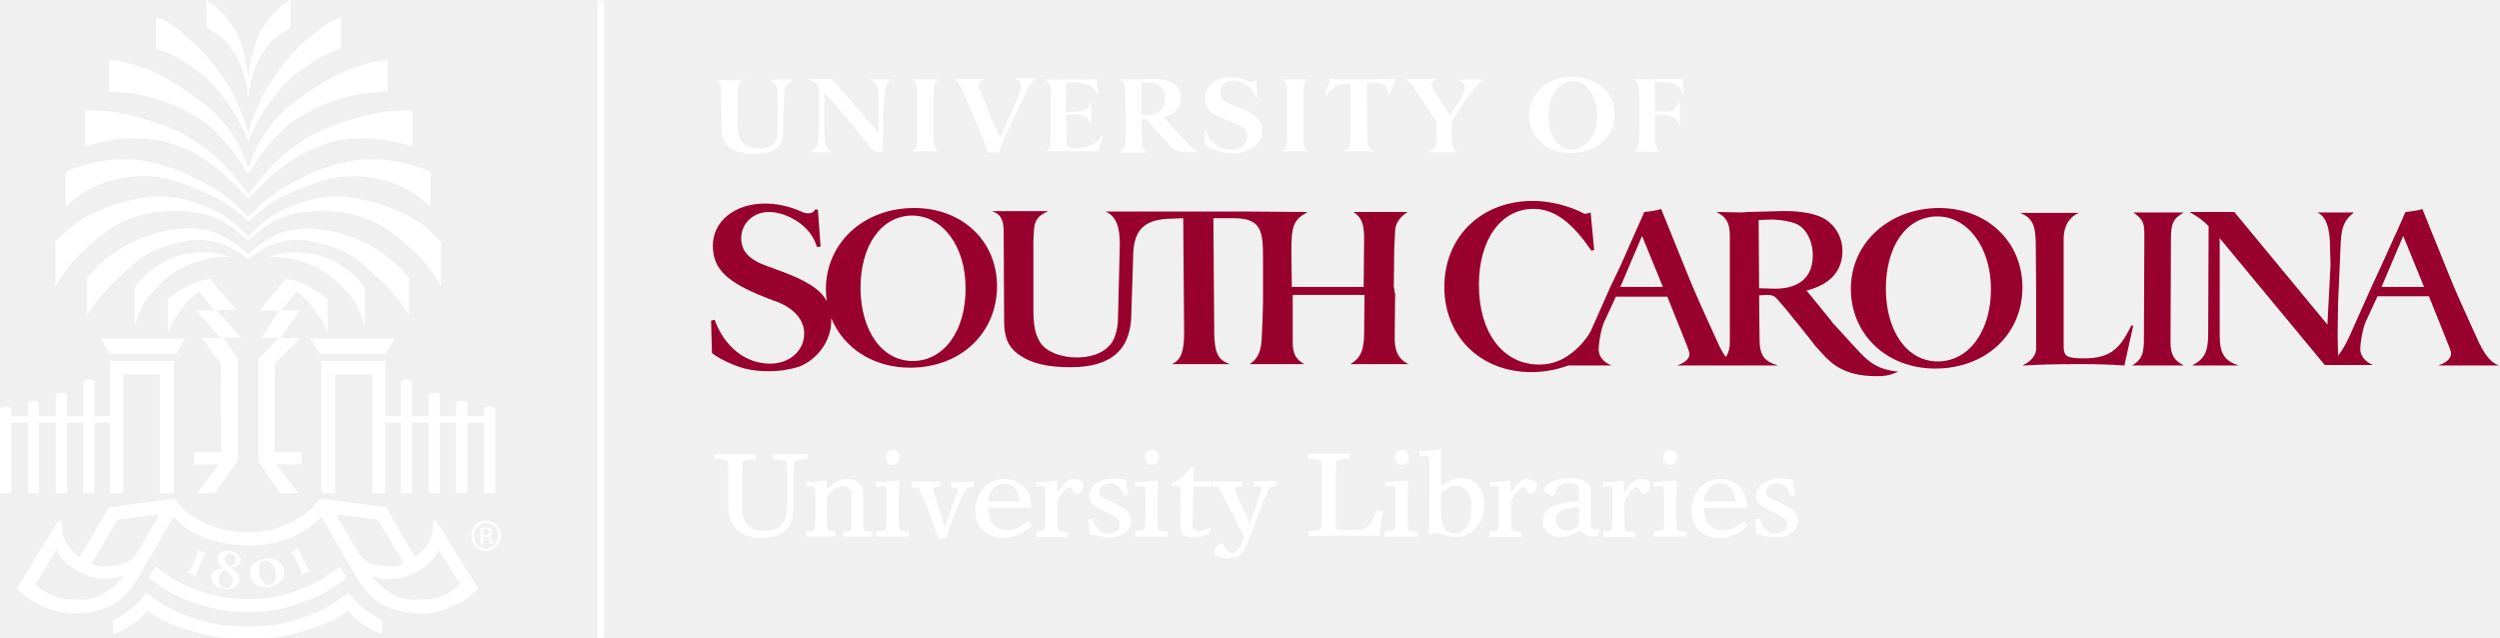
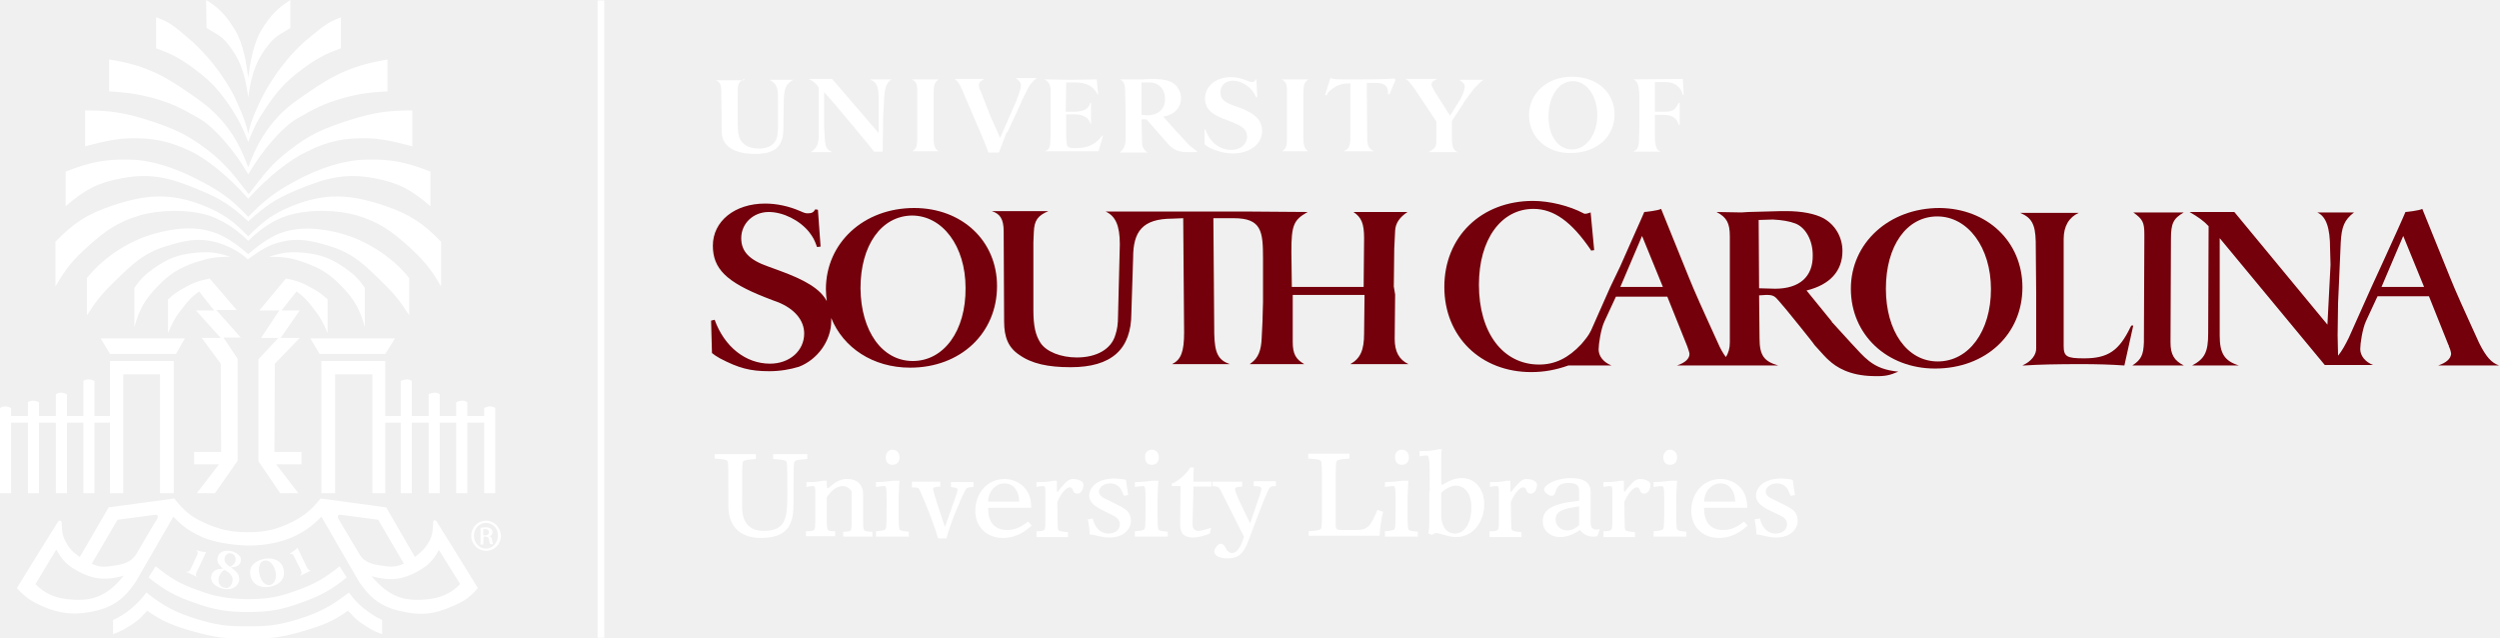
<svg xmlns="http://www.w3.org/2000/svg" version="1.1" id="Layer_1" x="0px" y="0px" viewBox="0 0 563.7 143.8" enable-background="new 0 0 563.7 143.8" xml:space="preserve">
  <g>
    <path fill="#FFFFFF" d="M55.9,138c-4.8,0-7.6-0.5-12.1-2.1c-4.3-1.5-6.7-2.8-10.3-5.7l1.6-2.5c3.3,2.6,5.3,3.9,9.3,5.3   c4.2,1.6,6.9,2,11.4,2.1c4.5,0,7.3-0.5,11.5-2.1c3.9-1.4,6-2.7,9.3-5.3l1.6,2.5c-3.6,2.9-6,4.2-10.3,5.7   C63.5,137.5,60.7,138,55.9,138z" />
    <g>
      <path fill="#FFFFFF" d="M41.9,128.9l2.6,1.2c-0.4-0.3-0.4-0.6-0.1-1.2l2.1-4.4c-0.4,0-1-0.1-2.1-0.4l-0.2-0.1c0,0,0.1,0.1,0.1,0.1    c0.3,0.3,0.4,0.5,0.2,1c0,0-1.4,3-1.4,3c-0.4,0.8-0.5,0.8-1,0.8C42.1,128.9,42,128.9,41.9,128.9z" />
    </g>
    <g>
      <path fill="#FFFFFF" d="M51.9,127.8L51.9,127.8c-1.1-0.7-1.4-1.3-1.2-2.1c0.2-0.7,0.8-1.1,1.5-0.9c0.7,0.2,1.1,0.9,0.9,1.8    C52.9,127.2,52.4,127.6,51.9,127.8z M50.7,128.5c1.5,0.9,2,1.7,1.7,2.8c-0.3,1-1,1.5-1.9,1.2c-1-0.3-1.4-1.2-1.1-2.4    C49.7,129.3,50.1,128.7,50.7,128.5z M50.4,128.2l-0.2,0c-0.4,0.1-0.6,0.1-0.9,0.1c-0.8,0.2-1.4,0.7-1.6,1.4    c-0.4,1.3,0.6,2.5,2.4,3c1.8,0.5,3.4-0.2,3.8-1.6c0.1-0.3,0.1-0.7,0-1c-0.1-0.7-0.5-1.2-1.6-2c0,0-0.1-0.1-0.2-0.2    c1.2,0,2-0.4,2.2-1.3c0.3-1-0.6-1.9-2-2.3c-1.6-0.4-2.9,0.1-3.2,1.4c-0.2,0.6,0,1.2,0.4,1.7C49.8,127.8,49.9,127.9,50.4,128.2z" />
    </g>
    <g>
      <path fill="#FFFFFF" d="M60.9,131.9c-1.1,0.2-2.1-0.9-2.4-2.6c-0.3-1.6,0.2-2.8,1.2-2.9c1.1-0.2,2.2,1,2.5,2.7    C62.4,130.5,61.9,131.7,60.9,131.9z M60.9,132.3c2.2-0.4,3.5-1.9,3.1-3.8c-0.3-1.9-2.1-2.9-4.4-2.5c-0.5,0.1-1.1,0.3-1.6,0.6    c-1.3,0.7-1.8,1.8-1.5,3.2C56.9,131.7,58.6,132.7,60.9,132.3z" />
    </g>
    <g>
      <path fill="#FFFFFF" d="M67.6,129.9l2.6-1.3c-0.4,0.1-0.7-0.1-1-0.7l-2.1-4.4c-0.3,0.3-0.7,0.7-1.7,1.3l-0.1,0.1    c0.1,0,0.1,0,0.1,0c0.4-0.1,0.6,0,0.9,0.5c0,0,1.4,2.9,1.5,3c0.3,0.8,0.3,0.9,0,1.3C67.7,129.9,67.7,129.9,67.6,129.9z" />
    </g>
    <polygon fill="#FFFFFF" points="70,76.3 89.1,76.3 86.9,79.8 72.1,79.8  " />
    <polygon fill="#FFFFFF" points="72.5,81.4 86.9,81.4 86.9,93.8 109.8,93.8 109.8,95.3 86.9,95.3 86.9,111.2 84,111.2 84,84.4    75.6,84.4 75.6,111.2 72.5,111.2  " />
    <path fill="#FFFFFF" d="M90.4,85.9c1.6-0.8,2.5,0,2.5,0v25.3h-2.5V85.9z" />
    <path fill="#FFFFFF" d="M96.7,88.9c1.6-0.8,2.5,0,2.5,0v22.3h-2.5V88.9z" />
    <path fill="#FFFFFF" d="M102.9,90.7c1.6-0.8,2.5,0,2.5,0v20.5h-2.5V90.7z" />
    <path fill="#FFFFFF" d="M109.2,92c1.6-0.8,2.5,0,2.5,0v19.2h-2.5V92z" />
    <path fill="#FFFFFF" d="M63.2,111.2h4.1l-5-6.5H68v-2.8h-6.1l0.1-19.9l5.6-5.8h-4.3l4.3-6.2h-4.1l3.4-4.3c1.6,1.2,2.4,2,3.6,3.6   c1.7,2.1,2.4,3.4,3.4,5.8v-7.6c-1.2-1.1-1.9-1.6-3.3-2.4c-2.2-1.3-3.6-1.8-6.1-2.3L58.5,70H63l-4.1,6.2h3.9l-4.5,4.8l0,23   L63.2,111.2z" />
    <polygon fill="#FFFFFF" points="41.7,76.3 22.7,76.3 24.8,79.8 39.7,79.8  " />
    <polygon fill="#FFFFFF" points="39.2,81.4 24.8,81.4 24.8,93.8 2,93.8 2,95.3 24.8,95.3 24.8,111.2 27.8,111.2 27.8,84.4    36.1,84.4 36.1,111.2 39.2,111.2  " />
    <path fill="#FFFFFF" d="M21.3,85.9c-1.6-0.8-2.5,0-2.5,0v25.3h2.5V85.9z" />
    <path fill="#FFFFFF" d="M15.1,88.9c-1.6-0.8-2.5,0-2.5,0v22.3h2.5V88.9z" />
    <path fill="#FFFFFF" d="M8.8,90.7c-1.6-0.8-2.5,0-2.5,0v20.5h2.5V90.7z" />
    <path fill="#FFFFFF" d="M2.5,92C1,91.2,0,92,0,92v19.2h2.5V92z" />
    <path fill="#FFFFFF" d="M48.5,111.2h-4.1l5-6.5h-5.6v-2.8h6.1l-0.1-19.9l-4.3-5.8h4.3L44.2,70h4.1l-3.4-4.3c-1.6,1.2-2.4,2-3.6,3.6   c-1.7,2.1-2.4,3.4-3.4,5.8v-7.6c1.2-1.1,1.9-1.6,3.3-2.4c2.2-1.3,3.6-1.8,6.1-2.3l6.1,7.1h-4.6l5.5,6.2h-3.9l3.2,4.8l0,23   L48.5,111.2z" />
    <g>
      <path fill="#FFFFFF" d="M60.7,57.9c2.9-1,4.8-1.2,7.9-0.9c3.9,0.4,6.2,1.3,9.3,3.5c2,1.4,3,2.4,4.4,4.4v8.9    c-1.1-4-2.3-6.2-5.2-9.2c-2.8-2.9-4.9-4.2-8.7-5.5C65.6,58.1,63.8,57.9,60.7,57.9z" />
      <path fill="#FFFFFF" d="M51.9,57.9c-2.9-1-4.8-1.2-7.9-0.9c-3.9,0.4-6.2,1.3-9.3,3.5c-2,1.4-3,2.4-4.4,4.4v8.9    c1.1-4,2.3-6.2,5.2-9.2c2.8-2.9,4.9-4.2,8.7-5.5C47,58.2,48.8,57.9,51.9,57.9z" />
      <path fill="#FFFFFF" d="M56,21.9c0.8-5.8,2.1-8.8,4.8-12.1c1.5-1.8,2.7-2.2,4.7-3.5L65.5,0c-3,1.9-4.6,3.6-6.6,6.9    c-1.8,3.1-2.5,7.5-2.9,10.6c-0.4-3.1-1.1-7.6-2.9-10.6c-2-3.3-3.5-5-6.6-6.9l0.1,6.3c2,1.3,3.2,1.6,4.7,3.5    C54,13.1,55.2,16.1,56,21.9z" />
      <path fill="#FFFFFF" d="M56,32c1.2-3.1,2-4.7,3.8-7.4c2.6-3.9,4.4-6,8.1-8.8c3.2-2.4,5.3-3.6,9-4.9v-7c-3.5,1.3-4.7,2.7-7.4,4.8    c-1.1,0.9-3.4,3-5.4,5.6c-2.2,2.7-4.1,5.9-4.8,7.3c-1,2-2.8,5.7-3.3,8.6c-0.5-2.9-2.3-6.6-3.2-8.6c-0.7-1.4-2.6-4.6-4.8-7.3    c-2.1-2.6-4.3-4.7-5.4-5.6c-2.7-2.2-3.9-3.6-7.4-4.8v7c3.7,1.3,5.8,2.5,9,4.9c3.7,2.8,5.5,4.9,8.1,8.8C54,27.3,54.8,28.9,56,32z" />
      <path fill="#FFFFFF" d="M56,37.7c1.1-2.9,2.5-6.2,5.1-9.5c2.6-3.3,4.7-4.8,8.2-7.2c6.3-4.4,10.6-6.3,18.1-7.6v7.2    c-3.4,0.2-6.1,0.4-9.9,1.5c-4.4,1.2-6.6,2.4-10.6,4.7c-3.2,1.9-7.7,7-10.9,12.5c-3.1-5.4-7.7-10.6-10.9-12.5    c-4-2.3-6.3-3.5-10.6-4.7c-3.8-1-6.5-1.3-9.9-1.5v-7.2c7.5,1.2,11.8,3.2,18.1,7.6c3.5,2.4,5.5,3.9,8.2,7.2    C53.5,31.5,54.9,34.8,56,37.7z" />
      <path fill="#FFFFFF" d="M56,44.8c-4.4-5-9.4-9-13-10.7c-4.9-2.3-8.6-3.1-14.2-2.9c-3.8,0.1-9.6,1.8-9.6,1.8l0-8.1    c5.6,0,8.9,0.5,14.2,2.2c5.6,1.8,8.8,3.2,13.4,6.7c4.2,3.2,6.2,6,9.3,10c3.1-4,5-6.8,9.3-10c4.6-3.6,7.8-4.9,13.4-6.7    c5.3-1.7,8.6-2.2,14.2-2.2l0,8.1c0,0-5.8-1.7-9.6-1.8c-5.7-0.2-9.4,0.6-14.2,3C65.5,35.9,60.4,39.9,56,44.8z" />
      <path fill="#FFFFFF" d="M56,48.9c3.6-3.7,5.9-5.5,10.3-7.9c5.8-3.2,11.4-4.9,16.1-5c5.6-0.2,9.4,0.6,14.7,2.7v7.8    c-4.3-3.7-7.2-5.3-12.6-6.3c-6.8-1.3-11.2,0-17.7,2.7c-4.6,1.9-7,3.6-10.8,7c-3.8-3.5-6.2-5.1-10.9-7c-6.4-2.7-10.8-4-17.7-2.7    c-5.4,1-8.3,2.6-12.6,6.3l0-7.8c5.3-2.1,9.1-2.9,14.7-2.7c4.7,0.1,10.3,1.9,16.1,5C50.1,43.4,52.4,45.1,56,48.9z" />
      <path fill="#FFFFFF" d="M56,57.3c2.8-2.4,5.4-4.2,8-5c5.2-1.6,10.7-0.3,13.8,0.6c4.1,1.2,10.3,4.5,14.5,9.8v8.4    c-2.1-3.3-3.5-5-6.3-7.7c-3.9-3.8-6.4-6.3-11.6-7.9c-4.9-1.5-8.3-2.1-13.1-0.3c-2.3,0.9-5.4,3.3-5.4,3.3c-1.2-1.2-3.1-2.4-5.4-3.3    c-4.8-1.8-8.2-1.2-13,0.3c-5.2,1.6-7.7,4.1-11.6,7.9c-2.8,2.7-4.2,4.4-6.3,7.7v-8.4c4.2-5.3,10.4-8.6,14.5-9.8    c3.1-0.9,8.6-2.3,13.8-0.6C50.6,53.1,53.2,54.9,56,57.3z" />
      <path fill="#FFFFFF" d="M56,53.3c3.4-3.5,5.6-5.1,10-6.9c7.5-3,13.1-2.6,20.8,0c5.6,1.9,8.6,3.9,12.7,8.1v10.1c-2.3-4-4-6-7.4-9.1    c-3.9-3.5-6.6-5.4-11.5-6.9c-4.4-1.3-11-1.5-15.7,0c-2.7,0.8-5.9,2.7-8.9,5.7c-3-3-6.2-4.8-8.9-5.7c-4.8-1.5-11.3-1.3-15.7,0    c-4.9,1.5-7.6,3.4-11.5,6.9c-3.4,3-5.1,5.1-7.4,9.1V54.5c4.1-4.2,7.1-6.2,12.7-8.1c7.7-2.6,13.3-3,20.8,0    C50.4,48.2,52.6,49.8,56,53.3z" />
    </g>
    <path fill="#FFFFFF" d="M55.9,144c4.7,0.1,7.7-0.3,12.5-1.7c4.1-1.2,6.6-2.1,10.1-4.6c1.3,1.3,1.5,1.8,3,2.8c2,1.3,2.5,1.7,4.7,2.5   v-3.2c-1.7-0.8-2.5-1.4-4-2.5c-1.5-1.2-2.3-2.1-3.5-3.7c-4,3.1-6.6,4.5-11.4,6c-4.3,1.3-6.9,1.7-11.4,1.6h0h-0.1h0   c-4.5,0.1-7.1-0.3-11.4-1.6c-4.8-1.5-7.5-2.9-11.4-6c-1.2,1.6-2,2.4-3.5,3.7c-1.4,1.1-2.3,1.7-4,2.5v3.2c2.1-0.8,2.7-1.2,4.7-2.5   c1.4-1,1.7-1.4,3-2.8c3.5,2.5,6,3.4,10.1,4.6C48.2,143.7,51.2,144.1,55.9,144z" />
    <path fill="#FFFFFF" d="M55.9,120c3.9,0,6.5-0.6,10-2.3c2.9-1.5,4.4-2.8,6.4-5.3l14.8,2l6.5,11.2c1.6-1.3,2.5-2.1,3.4-3.9   c0.7-1.4,0.6-2.6,0.7-3.9c0-0.5,0.5-0.7,0.8-0.2c0.3,0.4,9.3,15,9.3,15c-1.9,2.2-3.3,3.1-6,4.2c-3.6,1.6-6.6,2-10.5,1.2   c-4.8-0.9-7.5-2.7-10.3-6.8l-8.5-14.7c-2.2,2.2-3.7,3.3-6.5,4.6c-2.2,1-6.1,2-10.2,1.9c-4.1-0.1-8-0.9-10.2-1.9   c-2.8-1.3-4.3-2.3-6.5-4.6l-8.5,14.7c-2.8,4.1-5.4,5.9-10.3,6.8c-3.9,0.7-6.9,0.3-10.5-1.2c-2.7-1.2-4.1-2.1-6-4.2   c0,0,9-14.6,9.3-15c0.3-0.4,0.8-0.2,0.8,0.2c0.1,1.3,0,2.5,0.7,3.9c0.9,1.9,1.7,2.7,3.4,3.9l6.5-11.2l14.8-2   c2.1,2.6,3.5,3.9,6.4,5.3C49.3,119.4,52,120,55.9,120L55.9,120z M34.8,116.1l-8.3,1.1l-5.8,9.9c1.6,0.8,2.8,0.8,4.6,0.5   c2.2-0.3,4.2-0.7,5.4-2.6c0,0,4.6-7.9,4.7-7.9C36.1,115.8,34.8,116.1,34.8,116.1z M27.9,129.8c-4.4,1.3-7.4,0.6-10.3-1   c-2.4-1.3-3.6-2.5-4.9-4.9L8,131.7c2,2.1,4.4,3.1,7.2,3.4C20.4,135.7,24,134.7,27.9,129.8z M76.4,117.1c0,0,4.7,7.9,4.7,7.9   c1.1,1.9,3.1,2.3,5.4,2.6c1.8,0.3,3,0.2,4.6-0.5l-5.8-9.9l-8.3-1.1C77,116.1,75.7,115.8,76.4,117.1z M96.6,135.1   c2.8-0.3,5.2-1.3,7.2-3.4l-4.8-7.7c-1.3,2.4-2.5,3.6-4.9,4.9c-2.9,1.6-5.8,2.3-10.3,1C87.8,134.7,91.4,135.7,96.6,135.1z" />
    <g>
      <path fill="#FFFFFF" d="M109.6,117.4c1.9,0,3.3,1.5,3.4,3.4c0,1.9-1.5,3.4-3.3,3.4c-1.9,0-3.4-1.5-3.4-3.4    C106.3,118.9,107.8,117.4,109.6,117.4L109.6,117.4z M109.6,117.9c-1.5,0-2.7,1.3-2.7,2.9c0,1.6,1.2,2.9,2.7,2.9    c1.5,0,2.7-1.3,2.7-2.9C112.4,119.2,111.2,117.9,109.6,117.9L109.6,117.9z M109,122.8h-0.6l0-3.8c0.3,0,0.6-0.1,1.1-0.1    c0.6,0,1,0.1,1.2,0.3c0.2,0.2,0.4,0.4,0.4,0.8c0,0.5-0.3,0.8-0.7,0.9v0c0.3,0.1,0.6,0.4,0.6,0.9c0.1,0.6,0.2,0.8,0.2,0.9h-0.6    c-0.1-0.1-0.2-0.5-0.3-1c-0.1-0.5-0.3-0.7-0.8-0.7l-0.4,0L109,122.8z M109,120.7h0.4c0.5,0,0.9-0.2,0.9-0.7c0-0.3-0.2-0.7-0.9-0.7    c-0.2,0-0.3,0-0.4,0V120.7z" />
    </g>
  </g>
  <rect x="134.8" y="0.1" fill="#FFFFFF" width="1.5" height="143.7" />
  <g>
    <g>
      <path fill="#FFFFFF" d="M161.2,102.4h9.3v1.1c-2.7,0.2-2.9,0.3-3,1c-0.1,0.9-0.1,3-0.1,9.8c0,2.1,0.6,5.4,4.8,5.4    c4.7,0,5.4-2.3,5.4-7.8c0-4.4,0-6.5-0.1-7.4c-0.1-0.7-0.2-0.8-3.1-1v-1.1h7.7v1.1c-2.7,0.2-2.9,0.3-3,1c-0.1,0.9-0.1,3-0.1,8.8    c0,4.1-0.6,8-7.4,8c-4.2,0-7.3-2.2-7.3-7.2c0-6.6,0-8.8-0.1-9.7c-0.1-0.7-0.2-0.8-3-1V102.4z" />
      <path fill="#FFFFFF" d="M181.8,119.8c1.6,0,1.9-0.2,2-0.7c0.1-0.4,0.1-1,0.1-1.5v-7c0-1-0.2-1-0.7-1c-0.4,0-0.9,0.1-1.3,0.2v-1.1    h0.8c0.8,0,2.2-0.1,2.9-0.3h0.9v1.1c0,0.4,0.1,0.6,0.2,0.6c0.4,0,1.9-2.1,4.3-2.1c2.6,0,3.7,1.5,3.7,3.5v6.2c0,0.5,0,1.1,0.1,1.5    c0.1,0.5,0.4,0.7,2,0.7v1.1h-6.6v-1.1c1.5,0,1.8-0.2,1.8-0.7c0.1-0.4,0.1-1,0.1-1.5v-6.9c-0.4-0.7-1.2-1.2-2-1.2    c-1.3,0-2.6,1-3.6,2.5v5.5c0,0.5,0,1.1,0.1,1.5c0.1,0.5,0.4,0.7,1.8,0.7v1.1h-6.6V119.8z" />
      <path fill="#FFFFFF" d="M197.6,120.9v-1.1c2.1-0.2,2.2-0.3,2.3-1c0.1-0.9,0.1-3,0.1-6c0-3-0.1-3.2-0.6-3.2c-0.4,0-1.1,0.1-1.8,0.2    v-1.1c1.6,0,3-0.2,3.8-0.3h1.5c-0.1,1-0.2,3-0.2,5.5c0,2,0,4.1,0.1,5c0.1,0.7,0.2,0.8,2.2,1v1.1H197.6z M201.3,101.4    c0.9,0,1.6,0.6,1.6,1.7s-0.6,1.7-1.6,1.7c-1.1,0-1.5-0.8-1.5-1.7C199.8,102.2,200.4,101.4,201.3,101.4z" />
      <path fill="#FFFFFF" d="M205.7,108.6h6.4v1.1c-1.4,0.1-1.6,0.2-1.6,0.6c0,0.4,0.6,2.3,1.5,5.1l1.1,3.3h0.1l1.2-3.4    c1-2.9,1.6-4.4,1.6-4.9c0-0.3-0.2-0.4-1.5-0.6v-1.1h5.1v1.1c-1.5,0.1-1.6,0.2-1.9,0.8c-1.5,3-3.6,8.2-4.2,10.8h-1.9    c-0.6-2.3-2.7-7.8-4.2-11c-0.2-0.4-0.4-0.5-1.7-0.5V108.6z" />
      <path fill="#FFFFFF" d="M232.7,118.5c-2.1,2-4.3,2.8-6.5,2.8c-3.4,0-6.2-2.3-6.2-6.1c0-4.1,2.8-7.2,6.6-7.2c2.6,0,6,1.8,6,6.2v0.3    h-9.7v0.3c0,2.7,1.3,4.7,4.2,4.7c1.6,0,2.9-0.4,4.8-1.9L232.7,118.5z M229.9,113.1c0-2-1-4.1-3.3-4.1c-2.2,0-3.7,2-3.7,4.1H229.9z    " />
      <path fill="#FFFFFF" d="M233.7,119.8c1.6,0,1.9-0.2,2-0.7c0.1-0.4,0.1-1,0.1-1.5v-7c0-1-0.2-1-0.7-1c-0.4,0-0.9,0.1-1.3,0.2v-1.1    h0.8c0.8,0,2.2-0.1,2.9-0.3h0.9v1.7c0,0.6,0,0.8,0.1,0.8c0.2,0,0.3-0.4,1.5-1.7c0.6-0.7,1.3-1.2,2-1.2c0.8,0,2.4,0.3,2.4,1.3    c0,0.6-0.3,2-1.4,2c-0.5,0-0.8-0.2-1-0.8c-0.2-0.6-0.4-0.6-0.8-0.6c-0.6,0-1.9,1.3-2.7,3.3c0,2.1,0.1,5.2,0.1,5.8    c0.1,0.7,0.2,0.8,2.3,1v1.1h-7.1V119.8z" />
      <path fill="#FFFFFF" d="M246.5,116.9c0.3,1.7,1.5,3.4,3.5,3.4c1.1,0,2.6-0.5,2.6-2.1c0-0.8-0.5-1.5-1.6-2l-2.4-1.2    c-2.2-1.1-2.9-2.1-2.9-3.2c0-2.2,2.2-3.9,5.6-3.9c0.8,0,1.8,0.1,2.7,0.3c0.1,1.1,0.3,2.3,0.5,3.4l-1,0.2l-0.4-1    c-0.6-1.4-1.7-1.8-2.7-1.8c-1.8,0-2.5,1.2-2.5,1.8c0,0.6,0.3,1.2,1.7,1.8l2.6,1.3c1.9,0.9,2.9,1.7,2.9,3.6c0,1.6-1.4,3.7-4.9,3.7    c-1.9,0-3-0.6-4.4-0.7c0-0.9-0.2-2.4-0.4-3.4L246.5,116.9z" />
      <path fill="#FFFFFF" d="M256,120.9v-1.1c2.1-0.2,2.2-0.3,2.3-1c0.1-0.9,0.1-3,0.1-6c0-3-0.1-3.2-0.6-3.2c-0.4,0-1.1,0.1-1.8,0.2    v-1.1c1.6,0,3-0.2,3.8-0.3h1.5c-0.1,1-0.2,3-0.2,5.5c0,2,0,4.1,0.1,5c0.1,0.7,0.2,0.8,2.2,1v1.1H256z M259.8,101.4    c0.9,0,1.6,0.6,1.6,1.7s-0.6,1.7-1.6,1.7c-1.1,0-1.5-0.8-1.5-1.7C258.2,102.2,258.8,101.4,259.8,101.4z" />
      <path fill="#FFFFFF" d="M264.5,109c1.7-0.8,3.3-2.4,4-3.6h0.8c-0.1,1-0.1,1.8-0.1,2.7v0.5h4.1v1.1h-4.1c0,2.3-0.2,6.6-0.2,8.4    c0,1.1,0.4,1.6,1.4,1.6c0.4,0,1.3-0.2,2.8-0.7l-0.3,1.3c-1.1,0.5-2.9,0.9-3.7,0.9c-2,0-3-0.8-3-2.9c0-1.9,0.1-5.8,0.1-8.7h-2V109z    " />
      <path fill="#FFFFFF" d="M273.7,108.6h6.5v1.1c-1.3,0.1-1.6,0.2-1.6,0.6c0,0.3,0.2,1,1.2,3.2l2.2,4.5l1.7-5    c0.2-0.5,0.8-2.2,0.8-2.8c0-0.4-0.4-0.6-1.7-0.6v-1.1h5v1.1c-1.2,0-1.3,0.2-1.6,0.7c-1.2,2.4-3.2,7.9-4.5,11.4    c-1.3,3.6-2.7,4.2-4.9,4.2c-2.3,0-2.9-1-2.9-1.5c0-0.6,0.8-1.8,1.4-1.8c0.5,0,0.9,0.3,1.2,1c0.3,0.6,0.8,1.1,1.4,1.1    c1.3,0,2.2-1.9,2.7-3.7l-5.3-10.5c-0.4-0.7-0.5-0.8-1.8-0.9V108.6z" />
      <path fill="#FFFFFF" d="M295.1,119.8c2.7-0.2,2.9-0.3,3-1c0.1-0.9,0.1-3,0.1-7.2s0-6.2-0.1-7.2c-0.1-0.7-0.2-0.8-3-1v-1.1h9.3v1.1    c-2.7,0.2-2.9,0.3-3,1c-0.1,0.6-0.1,2.2-0.1,3.4v10.6c0,0.9,0.3,1.1,1.2,1.1h3.3c2.8,0,3.3-0.8,4.9-4.5l1.3,0.4    c-0.3,0.9-0.8,4.1-0.8,5.4h-16V119.8z" />
      <path fill="#FFFFFF" d="M312.4,120.9v-1.1c2.1-0.2,2.2-0.3,2.3-1c0.1-0.9,0.1-3,0.1-6c0-3-0.1-3.2-0.6-3.2c-0.4,0-1.1,0.1-1.8,0.2    v-1.1c1.6,0,3-0.2,3.8-0.3h1.5c-0.1,1-0.2,3-0.2,5.5c0,2,0,4.1,0.1,5c0.1,0.7,0.2,0.8,2.2,1v1.1H312.4z M316.2,101.4    c0.9,0,1.6,0.6,1.6,1.7s-0.6,1.7-1.6,1.7c-1.1,0-1.5-0.8-1.5-1.7C314.6,102.2,315.2,101.4,316.2,101.4z" />
      <path fill="#FFFFFF" d="M322.5,110.8c0-4,0-6.3-0.1-6.8c-0.1-0.9-0.2-1.3-0.6-1.3c-0.4,0-1,0.1-1.6,0.2v-1.2h0.8    c1.5,0,2.8-0.2,3.4-0.4h0.8c-0.1,0.8-0.1,1.7-0.1,2.3v5.1c0,0.4,0,0.6,0.2,0.6c0.4,0,2-1.5,4.4-1.5c3.3,0,5.1,2.7,5.1,6    c0,3.2-2,7.3-6.4,7.3c-1.6,0-3.7-0.9-4.4-0.9c-0.3,0-0.6,0.1-0.9,0.4l-0.9-0.3c0.1-0.6,0.2-1.4,0.2-2.2V110.8z M325.1,116.3    c0,1.4,0.6,4,3.1,4c2.4,0,3.7-2.7,3.7-5.8c0-3.6-1.8-5-3.5-5c-1,0-2.2,0.6-3.3,1.6V116.3z" />
      <path fill="#FFFFFF" d="M336,119.8c1.6,0,1.9-0.2,2-0.7c0.1-0.4,0.1-1,0.1-1.5v-7c0-1-0.2-1-0.7-1c-0.4,0-0.9,0.1-1.3,0.2v-1.1    h0.8c0.8,0,2.2-0.1,2.9-0.3h0.9v1.7c0,0.6,0,0.8,0.1,0.8c0.2,0,0.3-0.4,1.5-1.7c0.6-0.7,1.3-1.2,2-1.2c0.8,0,2.4,0.3,2.4,1.3    c0,0.6-0.3,2-1.4,2c-0.5,0-0.8-0.2-1-0.8c-0.2-0.6-0.4-0.6-0.8-0.6c-0.6,0-1.9,1.3-2.7,3.3c0,2.1,0.1,5.2,0.1,5.8    c0.1,0.7,0.2,0.8,2.3,1v1.1H336V119.8z" />
      <path fill="#FFFFFF" d="M358.8,117.8c0,1.1,0.4,1.6,1.3,1.6c0.3,0,0.5,0,0.8-0.1l-0.6,1.6c-0.3,0.1-0.6,0.1-1,0.1    c-1,0-2.2-0.5-2.9-1.5c-1.4,1-3,1.6-4.5,1.6c-2.2,0-3.9-1.5-3.9-3.5c0-2.6,1.8-4,8.2-4.7v-2.2c0-1.4-0.8-1.8-2.4-1.8    c-1.9,0-2.6,0.8-2.9,2c-0.2,0.6-0.5,0.9-0.9,0.9c-0.6,0-1.7-0.8-1.7-1.4c0-1,2.4-2.6,6.2-2.6c2.7,0,4.3,1,4.3,3.1V117.8z     M356.1,114.2c-3.6,0.5-5.2,1.1-5.2,2.9c0,1.4,1.1,2.5,2.6,2.5c1,0,2-0.5,2.7-1.2V114.2z" />
      <path fill="#FFFFFF" d="M361.6,119.8c1.6,0,1.9-0.2,2-0.7c0.1-0.4,0.1-1,0.1-1.5v-7c0-1-0.2-1-0.7-1c-0.4,0-0.9,0.1-1.3,0.2v-1.1    h0.8c0.8,0,2.2-0.1,2.9-0.3h0.9v1.7c0,0.6,0,0.8,0.1,0.8c0.2,0,0.3-0.4,1.5-1.7c0.6-0.7,1.3-1.2,2-1.2c0.8,0,2.4,0.3,2.4,1.3    c0,0.6-0.3,2-1.4,2c-0.5,0-0.8-0.2-1-0.8c-0.2-0.6-0.4-0.6-0.8-0.6c-0.6,0-1.9,1.3-2.7,3.3c0,2.1,0.1,5.2,0.1,5.8    c0.1,0.7,0.2,0.8,2.3,1v1.1h-7.1V119.8z" />
      <path fill="#FFFFFF" d="M373,120.9v-1.1c2.1-0.2,2.2-0.3,2.3-1c0.1-0.9,0.1-3,0.1-6c0-3-0.1-3.2-0.6-3.2c-0.4,0-1.1,0.1-1.8,0.2    v-1.1c1.6,0,3-0.2,3.8-0.3h1.5c-0.1,1-0.2,3-0.2,5.5c0,2,0,4.1,0.1,5c0.1,0.7,0.2,0.8,2.2,1v1.1H373z M376.7,101.4    c0.9,0,1.6,0.6,1.6,1.7s-0.6,1.7-1.6,1.7c-1.1,0-1.5-0.8-1.5-1.7C375.2,102.2,375.8,101.4,376.7,101.4z" />
      <path fill="#FFFFFF" d="M394.2,118.5c-2.1,2-4.3,2.8-6.5,2.8c-3.4,0-6.2-2.3-6.2-6.1c0-4.1,2.8-7.2,6.6-7.2c2.6,0,6,1.8,6,6.2v0.3    h-9.7v0.3c0,2.7,1.3,4.7,4.2,4.7c1.6,0,2.9-0.4,4.8-1.9L394.2,118.5z M391.4,113.1c0-2-1-4.1-3.3-4.1c-2.2,0-3.7,2-3.7,4.1H391.4z    " />
      <path fill="#FFFFFF" d="M397,116.9c0.3,1.7,1.5,3.4,3.5,3.4c1.1,0,2.6-0.5,2.6-2.1c0-0.8-0.5-1.5-1.6-2L399,115    c-2.2-1.1-2.9-2.1-2.9-3.2c0-2.2,2.2-3.9,5.6-3.9c0.8,0,1.8,0.1,2.7,0.3c0.1,1.1,0.3,2.3,0.5,3.4l-1,0.2l-0.4-1    c-0.6-1.4-1.7-1.8-2.7-1.8c-1.8,0-2.5,1.2-2.5,1.8c0,0.6,0.3,1.2,1.7,1.8l2.6,1.3c1.9,0.9,2.9,1.7,2.9,3.6c0,1.6-1.4,3.7-4.9,3.7    c-1.9,0-3-0.6-4.4-0.7c0-0.9-0.2-2.4-0.4-3.4L397,116.9z" />
    </g>
  </g>
  <g>
    <path fill="#FFFFFF" d="M167.9,17.8c-1.2,0.6-1.5,1.1-1.5,2.7l0,6.5v0.2c0,3.4,0.3,4.4,1.6,5.4c0.8,0.6,1.9,0.9,3.2,0.9   c2.3,0,3.7-1,4.1-2.7c0.1-0.7,0.2-1.5,0.2-2.5v-0.3l0-5.7v-0.2c0-2.4-0.4-3.3-1.9-4.1h5.3c-1.6,1-2,1.8-2.1,4.6l-0.1,6.8   c-0.1,3.7-2,5.3-6.3,5.3c-4.9,0-7.6-1.8-7.6-5v-0.3l-0.1-8.6c0-1.7-0.2-2.2-1.2-2.7H167.9z" />
    <path fill="#FFFFFF" d="M184.7,30.6c0-0.7,0-1.1,0-1.4c0-0.1,0-0.1,0-0.2l0-9.2c-0.5-0.9-1.2-1.5-2.3-2l5.3,0L198.2,30l0-7.4v-0.2   c0-2.9-0.4-3.9-2-4.5h5c-0.6,0.2-1.2,1-1.4,1.8c-0.2,0.6-0.4,2.1-0.4,3.3l-0.2,3.6c0,0,0,0,0,0.1c0,0.1,0,0.2,0,0.4   c0,0.2,0,0.3,0,0.4c0,0.2,0,0.2,0,0.2l-0.1,6.5l-1.9,0l-0.1-0.1c-0.3-0.4-2-2.5-5.1-6.2c-2.8-3.4-4.8-5.7-5.8-6.8l-0.3-0.3V28v0.7   l0.1,1.6c0.1,2.8,0.3,3.2,1.5,3.9l0.2,0.1h-4.8C184.2,33.4,184.6,32.7,184.7,30.6z" />
    <path fill="#FFFFFF" d="M206.9,31.2V31V20.6v-0.1c0-1.6-0.3-2.2-1.3-2.6h6.2c-1,0.6-1.2,1.3-1.2,3.2v0.1l0,10v0.1   c0,1.5,0.3,2.3,1.1,2.8h-5.9C206.7,33.5,206.9,33,206.9,31.2z" />
    <path fill="#FFFFFF" d="M222.9,34.2l-1.1-2.8l-1.1-2.6l-0.1-0.2l-3.5-8.2c-0.6-1.4-1.1-2.2-1.8-2.6l6.7,0c-1,0.6-1.2,0.9-1.2,1.5   c0,0.2,0.1,0.7,0.3,1.1l0.1,0.1l1.2,3.1c0,0.1,0,0.1,0,0.1c0.1,0.2,0.3,0.6,0.5,1.2c0.1,0.3,0.3,0.8,0.5,1.3c0,0.1,0,0.1,0.1,0.2   l2.1,4.7l3.5-8c0.6-1.4,1.2-3.2,1.2-3.8c0-0.6-0.4-1.2-1.2-1.7h4.8c-0.9,0.6-1.8,1.7-2.4,3.1l-1.1,2.2l-0.1,0.3l-3,6.5L227,30   l-0.8,2.1l-0.8,2.1l-0.1,0.2H223L222.9,34.2z" />
    <path fill="#FFFFFF" d="M237,30.3l0-1.1v-0.7v-7.5V21l0-0.8c-0.1-1.2-0.6-2-1.5-2.3h0.3l5.6,0.1l5.8-0.1l0.2,0l0.3,3.4l-0.1,0   c-0.9-1.8-2.4-2.7-5.1-2.7h-2l-0.1,6.6h1.7h0c2.3,0,3.5-0.6,3.8-2h0.2V28h-0.1c-0.3-1.4-1.6-2.2-3.5-2.2l-0.2,0h-1.8v4.9V31   l0.1,1.2c0,0.9,0.5,1.2,1.7,1.2c2.4,0,3.8-0.4,5.2-1.6c0.5-0.4,0.7-0.7,1.1-1.2l0.2,0l-1,3.5h-12.1C236.8,33.6,236.9,33.4,237,30.3   z" />
    <path fill="#FFFFFF" d="M253.9,31.4l0-3.2v-0.3v-1.1v-1c0-0.1,0-0.2,0-0.2l-0.1-5.2c0-1.4-0.4-2.2-1.2-2.5h1.5c0,0,0.1,0,0.1,0   c0.2,0,0.7,0,1.5,0c0.1,0,0.7,0,1.7,0l2.3-0.1c3.5,0,5.2,0.6,6.1,2.2c0.4,0.6,0.6,1.3,0.6,2.1c0,2.2-1.5,3.8-4,4.2l3.2,3.6l0.1,0.1   c0.1,0.1,0.6,0.6,1.5,1.6c0.7,0.8,1.2,1.3,1.5,1.5c0.2,0.1,0.6,0.5,1.3,1l0.1,0.1c-0.4,0.1-0.5,0.1-1.2,0.1l-1,0   c-0.1,0-0.2,0-0.3,0c-1.9,0-3.3-0.7-4.6-2.4c0-0.1-0.1-0.1-0.1-0.1l-4.3-4.9h-1.1l0.1,4.7v0.2c0,1.3,0.3,1.8,1.1,2.5l0.2,0.1h-6.4   C253.4,33.8,253.9,32.9,253.9,31.4z M258.7,26L258.7,26c2.6,0,4.1-1.4,4.1-3.7c0-2.2-1.4-3.7-3.5-3.7c-0.1,0-0.2,0-0.2,0   c-0.1,0-0.2,0-0.2,0l-1.4,0l0,7.3L258.7,26z" />
    <path fill="#FFFFFF" d="M271.7,29.2h0.2c1,2.9,3.2,4.6,5.9,4.6c2,0,3.5-1.3,3.5-3c0-1.6-1-2.4-4.2-3.6c-3.1-1.1-4.2-1.9-4.9-3.2   c-0.2-0.5-0.4-1.1-0.4-1.7c0-2.8,2.4-4.9,5.8-4.9c1.2,0,2.3,0.2,4,0.9c0.5,0.2,0.6,0.2,0.8,0.2c0.4,0,0.6-0.1,1-0.7l0.2,4.1h-0.3   c-0.7-2-3-3.7-5.2-3.7c-1.7,0-2.8,1.1-2.8,2.6c0,1.6,0.8,2.3,3.8,3.3c2.8,1,4.2,1.9,5,3.2c0.4,0.7,0.6,1.4,0.6,2.2   c0,3-2.8,5.1-6.6,5.1c-2.3,0-5.4-1-6.4-2.1L271.7,29.2z" />
    <path fill="#FFFFFF" d="M290.3,31.2V31V20.6v-0.1c0-1.6-0.3-2.2-1.3-2.6h6.2c-1,0.6-1.2,1.3-1.2,3.2v0.1l0,10v0.1   c0,1.5,0.3,2.3,1.1,2.8h-5.9C290.1,33.5,290.3,33,290.3,31.2z" />
    <path fill="#FFFFFF" d="M304.6,31v-0.3l0-11.9h-0.3c-1.4,0-2.5,0.3-3.6,1.1c-0.8,0.6-1.1,0.8-1.5,1.6l-0.3-0.1l1.2-3.8   c0.9,0.3,1.2,0.3,4.3,0.3h2.7c3.7,0,6.5-0.1,7.4-0.2l0.3,0.3l-1.4,3.3l-0.3-0.1c0-0.1,0-0.2,0-0.3c0-1.6-0.9-2.2-2.8-2.2h-0.1   l-1.9,0l0.1,12.1c0,2.1,0.3,2.8,1.6,3.3h-7C304.2,33.7,304.6,33,304.6,31z" />
    <path fill="#FFFFFF" d="M322.7,34c1.2-0.7,1.3-1,1.3-2.6v-4l-4.8-7.2c-0.9-1.3-1.5-2-2.1-2.4l7.1,0l-0.2,0.1l-0.4,0.2   c-0.2,0.1-0.3,0.2-0.5,0.4c-0.1,0.2-0.2,0.4-0.2,0.6c0,0.2,0.3,0.8,0.7,1.5l3.5,5.5l2.1-3.4l0.1-0.1c0.6-1.1,1.1-2.3,1.1-3   c0-0.7-0.4-1.1-1.3-1.6h5.5c-0.7,0.5-1.3,1.1-2.2,2.1c-0.4,0.6-1.2,1.5-2.2,3c0,0.1-0.1,0.1-0.1,0.2l-2.6,4v3.4v0.2   c0,2.1,0.3,3,1.3,3.4h-6.5C322.6,34.1,322.7,34,322.7,34z" />
    <path fill="#FFFFFF" d="M344.9,26c0-5,4.1-8.7,9.7-8.7c5.6,0,9.6,3.5,9.6,8.5c0,5.1-4.1,8.7-9.9,8.7   C348.9,34.6,344.9,30.9,344.9,26z M360.3,26c0-4.4-2.4-7.7-5.5-7.7c-3.2,0-5.5,3.4-5.5,8c0,4.4,2.2,7.4,5.3,7.4   C357.8,33.7,360.3,30.3,360.3,26z" />
    <path fill="#FFFFFF" d="M369.7,31.4c0-0.9,0.1-1.9,0.1-3.2V28l0-5.1v-0.2v-0.4c0-2.9-0.4-4.2-1.5-4.4l11.3-0.1l0.2,3.6h-0.2   c-0.4-1.8-1.9-2.9-3.9-2.9l-0.3,0l-2.1,0l0,6.7h2c1.9,0,2.5-0.3,3.3-1.9c0-0.1,0-0.1,0.1-0.1h0.2l0,5l-0.2,0   c-0.4-1.5-1.5-2.3-3.3-2.3h-0.1l-2,0v4.8v0.2c0,2,0.4,3,1.3,3.3h-6.2C369.4,33.8,369.7,33,369.7,31.4z" />
  </g>
  <g>
-     <path fill="#98002E" d="M437.1,81.5c-6.9,0-11.7-6.8-11.7-16.4c0-9.7,4.7-16.3,11.6-16.3c6.9,0,12.1,7,12.1,16.4   C449.1,74.7,444.1,81.5,437.1,81.5z M436.5,83.1c11.4,0,19.7-7.7,19.7-18.3c0-10.3-7.9-17.8-18.7-17.9c-11.4,0-20,7.9-20,18.2   C417.5,75.5,425.7,83.1,436.5,83.1z" />
-     <path fill="#98002E" d="M456.2,82.4h0.6c2.8-0.2,7.3-0.3,12.5-0.3c3.7,0,7,0.1,9.7,0.3h0.2l2-9l-0.4,0l-0.2,0.3   c-2.6,5.4-5.1,7.1-10.5,7.1c-3.9,0-4.6-0.4-4.6-2.8l0-24.1c0-2.9,1.2-4.9,3.4-5.9h-13.2c2.6,1.1,3.4,2.6,3.5,6.4l0.1,11.6   c0,0,0,12.2,0,12.4C459.4,80,458.2,81.5,456.2,82.4z" />
-     <path fill="#98002E" d="M481,82.4h11.6c-2.2-1.1-3-2.5-3-5.2l0.1-23.3c0-3.5,0.5-4.6,2.9-6h-11.4c2.1,1.5,2.5,2.2,2.5,4.9v1   l-0.1,23.4C483.5,80,483,81.1,481,82.4z" />
-     <path fill="#98002E" d="M206.2,46.9c-11.4,0-19.9,7.9-19.9,18.3c0,0.9,0.1,1.9,0.2,2.7c-1.5-2.8-4.9-4.8-11-7l-2.2-0.8   c-4.3-1.5-6.1-3.4-6.1-6.4c0-3.3,2.7-5.9,6.2-5.9c3.3,0,7,1.9,9.1,4.5c0.9,1.2,1.2,1.7,1.8,3.4l0.8-0.1l-0.6-8.3l-0.6-0.1   c-0.4,0.7-0.8,0.9-1.7,0.9c-0.5,0-0.8-0.1-1.7-0.5c-2.5-1.1-5.3-1.7-7.9-1.7c-6.9,0-11.8,4-11.8,9.5c0,5.2,3.1,8.2,11.7,11.6   c1.6,0.6,2.5,1,2.9,1.1c3.8,1.5,6,4.1,6,7.1c0,3.9-3.3,6.8-7.7,6.8c-5.5,0-10.3-3.8-12.5-9.9l-0.8,0.2l0.2,7.3   c0.6,0.5,0.8,0.6,1.8,1.2c4.2,2.2,6.8,2.9,11.1,2.9c2.5,0,4.7-0.4,6.7-1c4.2-1.6,7.3-5.9,7.3-10.3c0-0.3,0-0.5,0-0.7   c2.7,6.7,9.4,11.2,17.8,11.2c11.4,0,19.6-7.8,19.6-18.4C224.9,54.3,217,46.9,206.2,46.9z M205.9,81.4c-6.9,0-11.7-6.7-11.8-16.4   c0-9.7,4.7-16.3,11.6-16.4c6.9,0,12.1,6.9,12.1,16.3C217.9,74.6,212.9,81.4,205.9,81.4z" />
-     <path fill="#98002E" d="M314.4,64.6l0.1-8.5l0.2-4.1c0.1-1.7,1-3,2.8-4.2h-12.2c1.8,1.2,2.4,2.6,2.4,5.9v0.1l-0.1,10.9h-16.2   l-0.1-7.8v-0.3c0-5.7,0.5-7,3.5-8.7l0.2-0.1l-13.1-0.1l-22.6,0l-9.9,0c2.2,1,3.2,3.1,3.2,7.4l-0.4,16c0,2-0.2,3.2-0.6,4.4   c-0.9,3.2-4.2,5.1-8.7,5.1c-3.6,0-6.9-1.3-8.2-3.3c-1.1-1.7-1.6-3.7-1.6-7.4l0-15.3l0.1-2.3c0.1-2.6,0.9-3.7,3.3-4.7h-12.8   c1.9,0.6,2.7,1.8,2.7,4.6l0.1,20.3c0,3.6,1,5.9,3.4,7.5c2.8,2,6.5,2.8,11.6,2.8c9.2,0,13.7-4,13.7-12.2l0.4-12.5   c0-5.9,2.1-8.8,8.9-8.8l2.4-0.1l0.2,25.8c0,4.3-0.7,6.1-2.7,7.1h13c-2.6-0.9-3.4-2.5-3.5-6.8l-0.2-26.1l4.6,0c6.3,0,6.6,3,6.6,9.1   l0,9.5v0.3l-0.1,3.6v0.4l-0.2,4.1c-0.1,2.8-0.8,4.5-2.3,5.6l-0.4,0.3h12.3c-1.9-1.1-2.6-2.3-2.6-5l0-10.6h16.2l-0.1,8.7   c0,3.7-0.8,5.6-3.1,6.9h13.1c-2.1-1-3.1-2.8-3.1-5.7l0.1-10L314.4,64.6z" />
-     <path fill="#98002E" d="M550,82.4h13.7c-1.7-0.6-2.9-1.9-4.5-5.1c0,0-4.7-10.3-5-11.1c-0.7-1.6-0.7-1.5-7.8-19.1   c-0.7,0.4-3.6,0.7-3.8,0.7c0,0-1.2,2.8-1.9,4.3c-1.1,2.5-5.8,12.7-5.8,12.7l-5.1,11.4c-0.8,1.6-1.5,2.9-2.4,4l-0.1-4.6l0.1-7.3   l0.2-4.4l0.4-9.2c0.2-3.6,0.8-5.1,3-6.8h-8.3c2,0.9,2.9,3.4,2.9,8.2l0.1,3.6L525,73.2l-21-25.4l-10.1,0c1.9,1.1,3.2,2,4.3,3.2   l-0.1,24.2c0,4.2-0.8,5.7-3.6,7.2H505c-3.2-1-4.3-2.7-4.3-6.7l0-22l23.7,28.6h0.6h2.5h7.8c-1.8-0.7-2.9-2.1-2.9-3.6   c0-1.2,0.5-4.6,1.3-6.3l2.6-5.6h11.6l4.4,11c0,0,0.1,0,0.1,0.3c0.3,0.6,0.5,1.4,0.5,1.7C552.8,80.9,551.8,81.8,550,82.4z    M537.2,64.7l4.9-11.5l4.7,11.5H537.2z" />
-     <path fill="#98002E" d="M421.6,81.4c-1.4-1.1-2.4-2.3-4-4c-0.9-1-3.1-3.4-4.2-4.6c-0.1-0.1-0.2-0.1-0.2-0.3l-5.7-7   c5.3-1.3,8.1-4.4,8.1-8.9c0-3.1-1.6-5.9-4.3-7.4c-1.9-1-4.8-1.6-8.4-1.6c-0.3,0-1.1,0-1.1,0l-7.4,0.2l-1.6,0.1l-5.6-0.1   c2.3,1.2,3,2.5,3,5.5l0,23.4l0,0.5c0,1.3-0.3,2.4-0.9,3.3c-0.6-0.8-1.2-1.8-1.8-3.2c0,0-4.7-10.3-5-11.1c-0.7-1.6-0.7-1.5-7.8-19.1   c-0.7,0.4-3.6,0.7-3.8,0.7c0,0-1.2,2.8-1.9,4.3c-1.1,2.5-3.5,7.9-3.5,7.9l-2.3,4.8l-4.3,9.7c-0.6,1.2-1.1,1.8-2.2,3.1   c-2.9,3.1-5.9,4.6-9.5,4.6c-8.2,0-13.6-7.2-13.6-18c0-10.2,5-17.1,12.3-17.1c4.6,0,8.6,2.9,12.9,9.2l0.1,0.2l0.7-0.1l-0.8-8.5   c-0.6,0.2-0.9,0.3-1.2,0.3c-0.2,0-0.3,0-0.4-0.1c-3.2-1.7-7.7-2.8-11.4-2.8c-11.7,0-20,8.1-20,19.4c0,11.2,8.2,19.2,19.6,19.2   c2.9,0,5.6-0.5,8.4-1.5h9.7c-1.8-0.7-2.9-2.1-2.9-3.6c0-1.2,0.5-4.6,1.3-6.3l2.6-5.6h11.6c0,0,4.4,11,4.5,11.2   c0.2,0.6,0.5,1.4,0.5,1.7c0,1.1-1,2-2.8,2.6h8.5h5.2h9.1c-3.2-0.9-4.2-2.3-4.2-6.1l-0.1-9.7l1.6-0.1c1.5,0,1.9,0.2,2.9,1.4l1.7,2   c0,0,6.2,7.6,6.3,7.9c1.7,1.9,2.8,3.1,3.2,3.4c1.7,1.6,4.7,3.5,10,3.6c2.8,0.1,3.8-0.2,5.7-1C425.3,83.5,423.4,82.8,421.6,81.4z    M365.5,64.7l4.9-11.5l4.7,11.5H365.5z M400.4,65.1c-0.3,0-3.6-0.1-3.6-0.1l-0.1-15.4l3.2-0.1c2.1,0.1,3.8,0.4,5.1,0.9   c2.3,0.9,3.9,3.8,3.9,7.1C409,62.4,405.9,65.1,400.4,65.1z" />
+     <path fill="#73000a" d="M437.1,81.5c-6.9,0-11.7-6.8-11.7-16.4c0-9.7,4.7-16.3,11.6-16.3c6.9,0,12.1,7,12.1,16.4   C449.1,74.7,444.1,81.5,437.1,81.5z M436.5,83.1c11.4,0,19.7-7.7,19.7-18.3c0-10.3-7.9-17.8-18.7-17.9c-11.4,0-20,7.9-20,18.2   C417.5,75.5,425.7,83.1,436.5,83.1z" />
+     <path fill="#73000a" d="M456.2,82.4h0.6c2.8-0.2,7.3-0.3,12.5-0.3c3.7,0,7,0.1,9.7,0.3h0.2l2-9l-0.4,0l-0.2,0.3   c-2.6,5.4-5.1,7.1-10.5,7.1c-3.9,0-4.6-0.4-4.6-2.8l0-24.1c0-2.9,1.2-4.9,3.4-5.9h-13.2c2.6,1.1,3.4,2.6,3.5,6.4l0.1,11.6   c0,0,0,12.2,0,12.4C459.4,80,458.2,81.5,456.2,82.4z" />
+     <path fill="#73000a" d="M481,82.4h11.6c-2.2-1.1-3-2.5-3-5.2l0.1-23.3c0-3.5,0.5-4.6,2.9-6h-11.4c2.1,1.5,2.5,2.2,2.5,4.9v1   l-0.1,23.4C483.5,80,483,81.1,481,82.4z" />
+     <path fill="#73000a" d="M206.2,46.9c-11.4,0-19.9,7.9-19.9,18.3c0,0.9,0.1,1.9,0.2,2.7c-1.5-2.8-4.9-4.8-11-7l-2.2-0.8   c-4.3-1.5-6.1-3.4-6.1-6.4c0-3.3,2.7-5.9,6.2-5.9c3.3,0,7,1.9,9.1,4.5c0.9,1.2,1.2,1.7,1.8,3.4l0.8-0.1l-0.6-8.3l-0.6-0.1   c-0.4,0.7-0.8,0.9-1.7,0.9c-0.5,0-0.8-0.1-1.7-0.5c-2.5-1.1-5.3-1.7-7.9-1.7c-6.9,0-11.8,4-11.8,9.5c0,5.2,3.1,8.2,11.7,11.6   c1.6,0.6,2.5,1,2.9,1.1c3.8,1.5,6,4.1,6,7.1c0,3.9-3.3,6.8-7.7,6.8c-5.5,0-10.3-3.8-12.5-9.9l-0.8,0.2l0.2,7.3   c0.6,0.5,0.8,0.6,1.8,1.2c4.2,2.2,6.8,2.9,11.1,2.9c2.5,0,4.7-0.4,6.7-1c4.2-1.6,7.3-5.9,7.3-10.3c0-0.3,0-0.5,0-0.7   c2.7,6.7,9.4,11.2,17.8,11.2c11.4,0,19.6-7.8,19.6-18.4C224.9,54.3,217,46.9,206.2,46.9z M205.9,81.4c-6.9,0-11.7-6.7-11.8-16.4   c0-9.7,4.7-16.3,11.6-16.4c6.9,0,12.1,6.9,12.1,16.3C217.9,74.6,212.9,81.4,205.9,81.4z" />
+     <path fill="#73000a" d="M314.4,64.6l0.1-8.5l0.2-4.1c0.1-1.7,1-3,2.8-4.2h-12.2c1.8,1.2,2.4,2.6,2.4,5.9v0.1l-0.1,10.9h-16.2   l-0.1-7.8v-0.3c0-5.7,0.5-7,3.5-8.7l0.2-0.1l-13.1-0.1l-22.6,0l-9.9,0c2.2,1,3.2,3.1,3.2,7.4l-0.4,16c0,2-0.2,3.2-0.6,4.4   c-0.9,3.2-4.2,5.1-8.7,5.1c-3.6,0-6.9-1.3-8.2-3.3c-1.1-1.7-1.6-3.7-1.6-7.4l0-15.3l0.1-2.3c0.1-2.6,0.9-3.7,3.3-4.7h-12.8   c1.9,0.6,2.7,1.8,2.7,4.6l0.1,20.3c0,3.6,1,5.9,3.4,7.5c2.8,2,6.5,2.8,11.6,2.8c9.2,0,13.7-4,13.7-12.2l0.4-12.5   c0-5.9,2.1-8.8,8.9-8.8l2.4-0.1l0.2,25.8c0,4.3-0.7,6.1-2.7,7.1h13c-2.6-0.9-3.4-2.5-3.5-6.8l-0.2-26.1l4.6,0c6.3,0,6.6,3,6.6,9.1   l0,9.5v0.3l-0.1,3.6v0.4l-0.2,4.1c-0.1,2.8-0.8,4.5-2.3,5.6l-0.4,0.3h12.3c-1.9-1.1-2.6-2.3-2.6-5l0-10.6h16.2l-0.1,8.7   c0,3.7-0.8,5.6-3.1,6.9h13.1c-2.1-1-3.1-2.8-3.1-5.7l0.1-10L314.4,64.6z" />
+     <path fill="#73000a" d="M550,82.4h13.7c-1.7-0.6-2.9-1.9-4.5-5.1c0,0-4.7-10.3-5-11.1c-0.7-1.6-0.7-1.5-7.8-19.1   c-0.7,0.4-3.6,0.7-3.8,0.7c0,0-1.2,2.8-1.9,4.3c-1.1,2.5-5.8,12.7-5.8,12.7l-5.1,11.4c-0.8,1.6-1.5,2.9-2.4,4l-0.1-4.6l0.1-7.3   l0.2-4.4l0.4-9.2c0.2-3.6,0.8-5.1,3-6.8h-8.3c2,0.9,2.9,3.4,2.9,8.2l0.1,3.6L525,73.2l-21-25.4l-10.1,0c1.9,1.1,3.2,2,4.3,3.2   l-0.1,24.2c0,4.2-0.8,5.7-3.6,7.2H505c-3.2-1-4.3-2.7-4.3-6.7l0-22l23.7,28.6h0.6h2.5h7.8c-1.8-0.7-2.9-2.1-2.9-3.6   c0-1.2,0.5-4.6,1.3-6.3l2.6-5.6h11.6l4.4,11c0,0,0.1,0,0.1,0.3c0.3,0.6,0.5,1.4,0.5,1.7C552.8,80.9,551.8,81.8,550,82.4z    M537.2,64.7l4.9-11.5l4.7,11.5H537.2z" />
+     <path fill="#73000a" d="M421.6,81.4c-1.4-1.1-2.4-2.3-4-4c-0.9-1-3.1-3.4-4.2-4.6c-0.1-0.1-0.2-0.1-0.2-0.3l-5.7-7   c5.3-1.3,8.1-4.4,8.1-8.9c0-3.1-1.6-5.9-4.3-7.4c-1.9-1-4.8-1.6-8.4-1.6c-0.3,0-1.1,0-1.1,0l-7.4,0.2l-1.6,0.1l-5.6-0.1   c2.3,1.2,3,2.5,3,5.5l0,23.4l0,0.5c0,1.3-0.3,2.4-0.9,3.3c-0.6-0.8-1.2-1.8-1.8-3.2c0,0-4.7-10.3-5-11.1c-0.7-1.6-0.7-1.5-7.8-19.1   c-0.7,0.4-3.6,0.7-3.8,0.7c0,0-1.2,2.8-1.9,4.3c-1.1,2.5-3.5,7.9-3.5,7.9l-2.3,4.8l-4.3,9.7c-0.6,1.2-1.1,1.8-2.2,3.1   c-2.9,3.1-5.9,4.6-9.5,4.6c-8.2,0-13.6-7.2-13.6-18c0-10.2,5-17.1,12.3-17.1c4.6,0,8.6,2.9,12.9,9.2l0.1,0.2l0.7-0.1l-0.8-8.5   c-0.6,0.2-0.9,0.3-1.2,0.3c-0.2,0-0.3,0-0.4-0.1c-3.2-1.7-7.7-2.8-11.4-2.8c-11.7,0-20,8.1-20,19.4c0,11.2,8.2,19.2,19.6,19.2   c2.9,0,5.6-0.5,8.4-1.5h9.7c-1.8-0.7-2.9-2.1-2.9-3.6c0-1.2,0.5-4.6,1.3-6.3l2.6-5.6h11.6c0,0,4.4,11,4.5,11.2   c0.2,0.6,0.5,1.4,0.5,1.7c0,1.1-1,2-2.8,2.6h8.5h5.2h9.1c-3.2-0.9-4.2-2.3-4.2-6.1l-0.1-9.7l1.6-0.1c1.5,0,1.9,0.2,2.9,1.4l1.7,2   c0,0,6.2,7.6,6.3,7.9c1.7,1.9,2.8,3.1,3.2,3.4c1.7,1.6,4.7,3.5,10,3.6c2.8,0.1,3.8-0.2,5.7-1C425.3,83.5,423.4,82.8,421.6,81.4z    M365.5,64.7l4.9-11.5l4.7,11.5H365.5z M400.4,65.1c-0.3,0-3.6-0.1-3.6-0.1l-0.1-15.4l3.2-0.1c2.1,0.1,3.8,0.4,5.1,0.9   c2.3,0.9,3.9,3.8,3.9,7.1C409,62.4,405.9,65.1,400.4,65.1z" />
  </g>
</svg>
